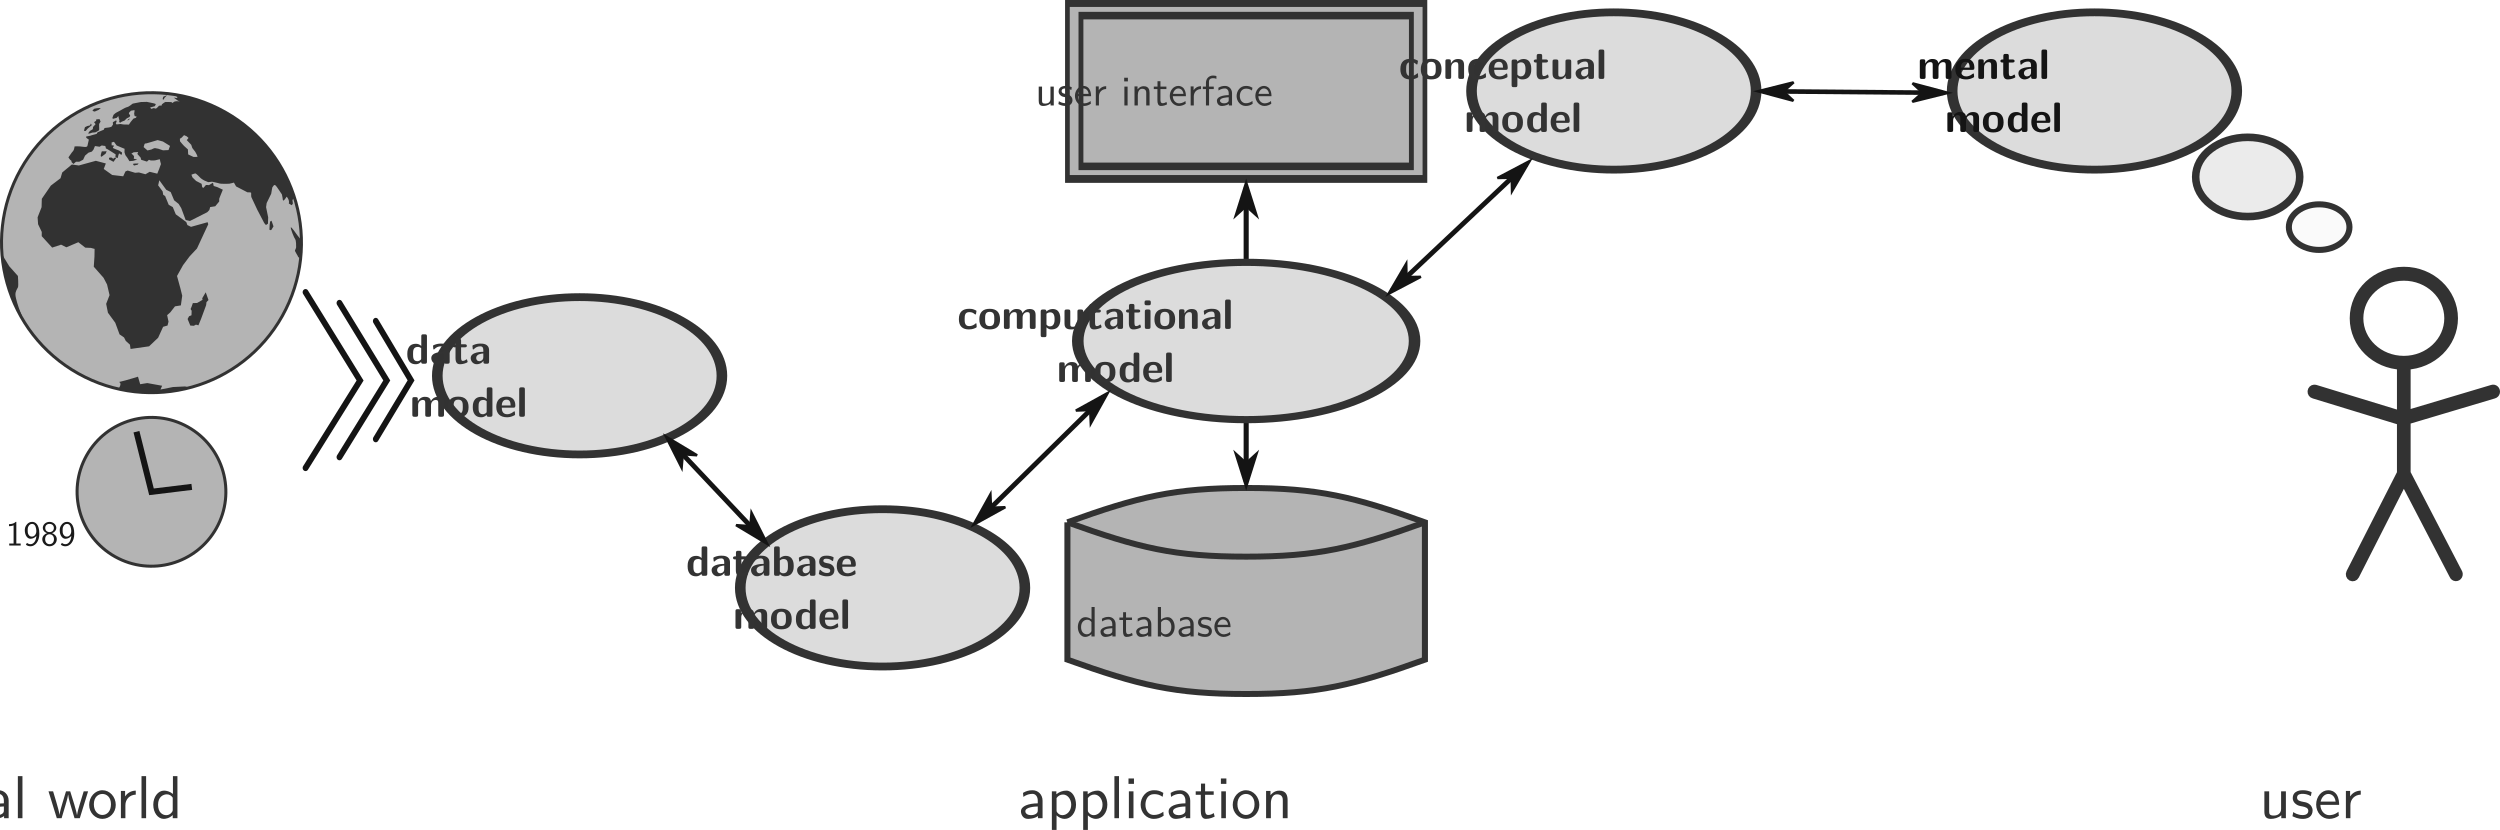
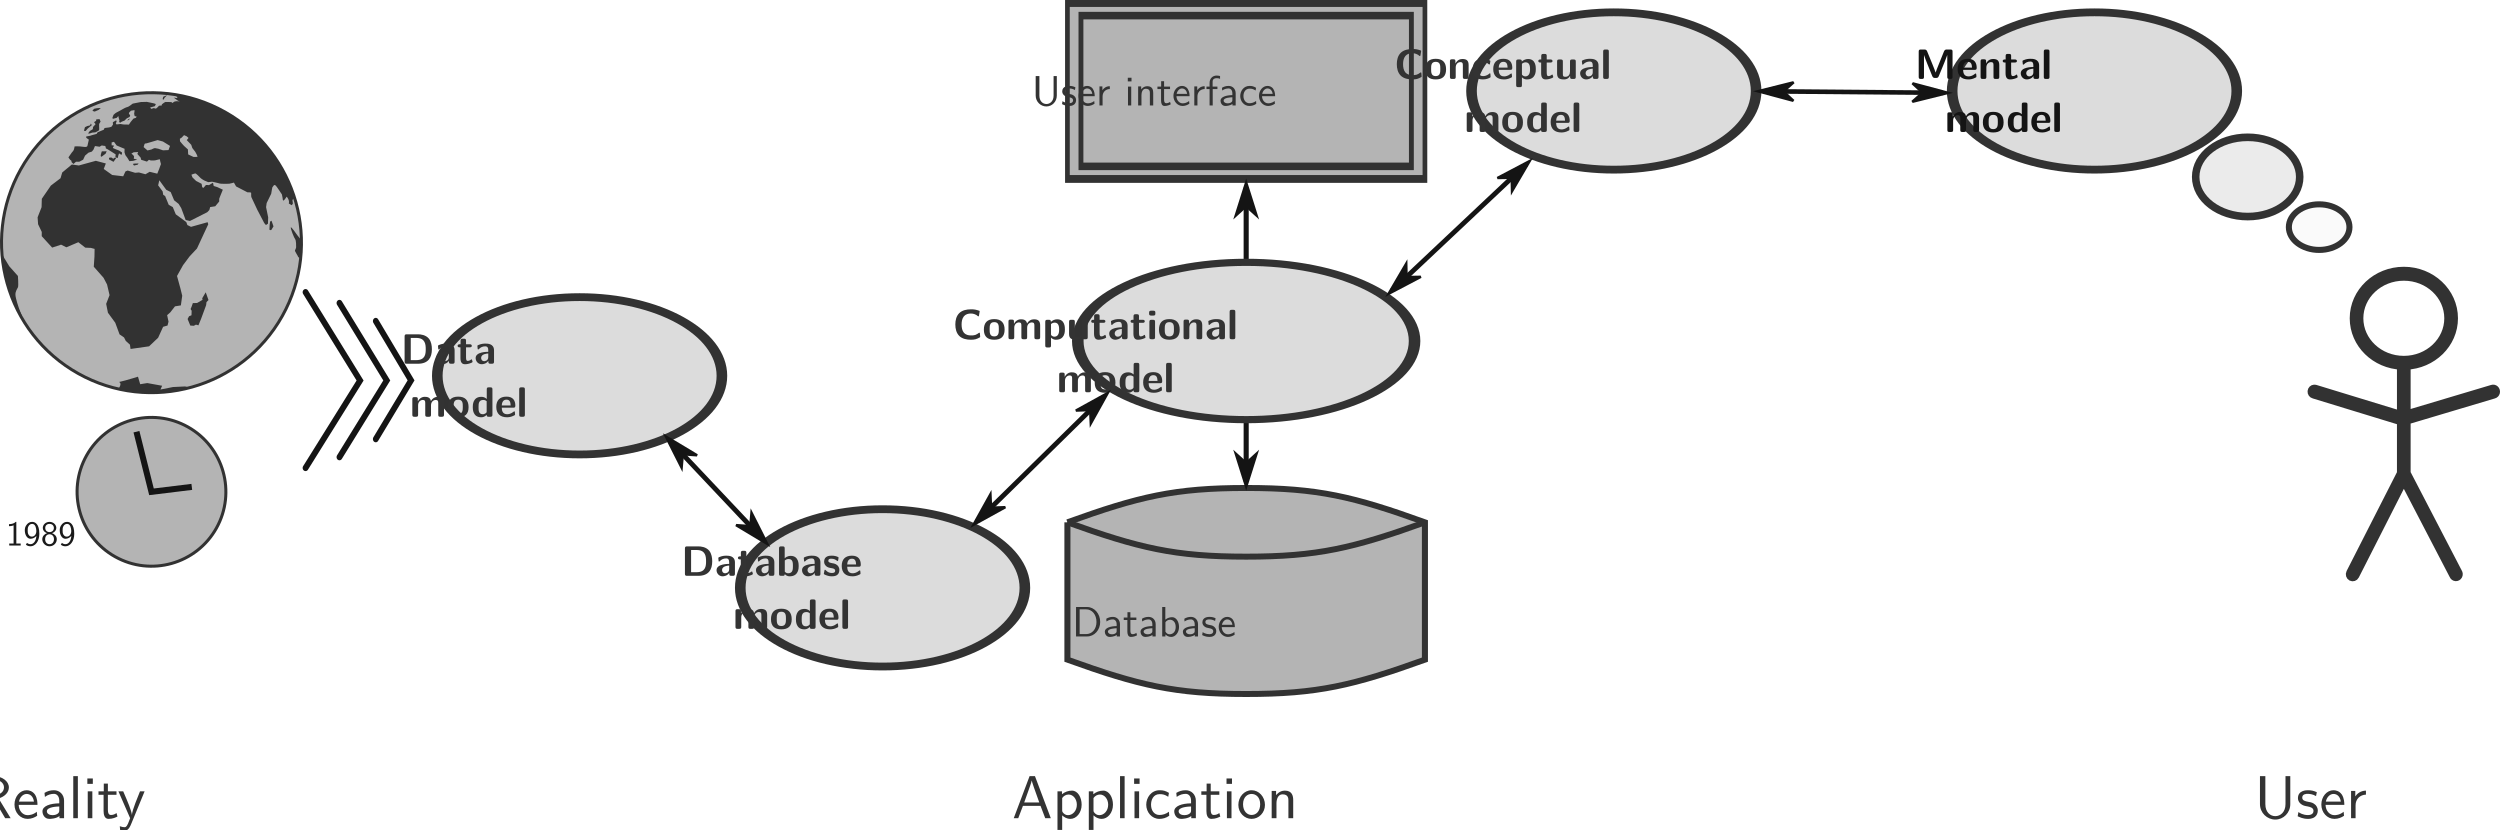
<svg xmlns="http://www.w3.org/2000/svg" width="412.579" height="136.972" id="svg4683" version="1.1">
  <defs id="defs4685">
    <marker style="overflow:visible" id="Arrow1Mend" refX="0" refY="0" orient="auto">
      <path transform="matrix(-0.4,0,0,-0.4,-4,0)" style="fill-rule:evenodd;stroke:#000000;stroke-width:1pt" d="M 0,0 L 5,-5 L -12.5,0 L 5,5 L 0,0 z" id="path5916" />
    </marker>
    <marker style="overflow:visible" id="Arrow1Sstart" refX="0" refY="0" orient="auto">
      <path transform="matrix(0.2,0,0,0.2,1.2,0)" style="fill-rule:evenodd;stroke:#000000;stroke-width:1pt" d="M 0,0 L 5,-5 L -12.5,0 L 5,5 L 0,0 z" id="path5919" />
    </marker>
    <marker style="overflow:visible" id="Arrow2Lstart" refX="0" refY="0" orient="auto">
      <path transform="matrix(1.1,0,0,1.1,1.1,0)" d="M 8.719,4.034 L -2.207,0 L 8.719,-4.002 C 6.973,-1.63 6.983,1.616 8.719,4.034 z" style="fill-rule:evenodd;stroke-width:0.625;stroke-linejoin:round" id="path5925" />
    </marker>
    <marker style="overflow:visible" id="Arrow1Mstart" refX="0" refY="0" orient="auto">
      <path transform="matrix(0.4,0,0,0.4,4,0)" style="fill-rule:evenodd;stroke:#000000;stroke-width:1pt" d="M 0,0 L 5,-5 L -12.5,0 L 5,5 L 0,0 z" id="path5913" />
    </marker>
    <marker style="overflow:visible" id="Arrow1Lstart" refX="0" refY="0" orient="auto">
      <path transform="matrix(0.8,0,0,0.8,10,0)" style="fill-rule:evenodd;stroke:#000000;stroke-width:1pt" d="M 0,0 L 5,-5 L -12.5,0 L 5,5 L 0,0 z" id="path5907" />
    </marker>
    <linearGradient id="id33" gradientUnits="userSpaceOnUse" x1="17.502" y1="19.342" x2="16.826" y2="19.021">
      <stop offset="0" style="stop-color:#666666" id="stop16343" />
      <stop offset="1" style="stop-color:#B3B3B3" id="stop16345" />
    </linearGradient>
    <linearGradient id="id29" gradientUnits="userSpaceOnUse" x1="26.224" y1="2.404" x2="24.276" y2="0.744">
      <stop offset="0" style="stop-color:gray" id="stop16323" />
      <stop offset="1" style="stop-color:#E6E6E6" id="stop16325" />
    </linearGradient>
    <linearGradient id="linearGradient4724" gradientUnits="userSpaceOnUse" x1="26.224" y1="2.404" x2="24.276" y2="0.744">
      <stop offset="0" style="stop-color:gray" id="stop4726" />
      <stop offset="1" style="stop-color:#E6E6E6" id="stop4728" />
    </linearGradient>
    <marker style="overflow:visible" id="Arrow1MstartK" refX="0" refY="0" orient="auto">
      <path transform="matrix(0.4,0,0,0.4,4,0)" style="fill:#141414;fill-rule:evenodd;stroke:#141414;stroke-width:1pt" d="M 0,0 L 5,-5 L -12.5,0 L 5,5 L 0,0 z" id="path13724" />
    </marker>
    <marker style="overflow:visible" id="Arrow1MendF" refX="0" refY="0" orient="auto">
      <path transform="matrix(-0.4,0,0,-0.4,-4,0)" style="fill:#141414;fill-rule:evenodd;stroke:#141414;stroke-width:1pt" d="M 0,0 L 5,-5 L -12.5,0 L 5,5 L 0,0 z" id="path13727" />
    </marker>
  </defs>
  <g transform="translate(-4.342614,-862.3299)" id="layer1">
    <g id="g4783">
      <g id="g4788">
        <g id="g13993" transform="translate(0,15.01975)">
          <circle d="M 9.077,0 C 9.077,5.013 5.013,9.077 0,9.077 C -5.013,9.077 -9.077,5.013 -9.077,0 C -9.077,-5.013 -5.013,-9.077 0,-9.077 C 5.013,-9.077 9.077,-5.013 9.077,0 z" style="fill:#b4b4b4;fill-opacity:1;fill-rule:evenodd;stroke:#323232;stroke-width:0.183;stroke-miterlimit:4;stroke-opacity:1;stroke-dasharray:none" cy="0" cx="0" class="fil3" transform="matrix(2.377904,1.333453,-1.333453,2.377904,29.34264,887.3622)" r="9.077" id="circle16392" />
          <path transform="matrix(2.371396,-1.198822,1.199108,2.371524,-33.54121,888.9495)" style="fill:#323232;fill-opacity:1;fill-rule:evenodd" class="fil68" d="M 26.895,2.647 C 29.709,4.73 31.113,8.241 30.528,11.678 L 30.399,11.722 L 30.321,11.937 L 30.215,11.997 L 30.097,11.819 C 30.097,11.819 30.174,11.746 30.19,11.61 C 30.205,11.475 30.168,11.378 30.168,11.378 C 30.168,11.378 29.969,11.504 29.896,11.507 C 29.823,11.51 29.91,11.335 29.91,11.335 L 29.97,11.12 C 29.97,11.12 29.903,10.527 29.878,10.463 C 29.853,10.398 29.797,10.382 29.797,10.382 L 29.637,10.463 L 29.554,10.569 L 29.396,10.784 L 28.883,11.173 L 28.736,11.384 L 28.567,12.006 L 28.378,12.351 L 28.226,12.372 L 28.189,12.213 L 28.176,11.278 C 28.176,11.278 28.2,10.459 28.202,10.415 C 28.204,10.371 28.288,10.221 28.308,10.176 C 28.328,10.131 28.119,10.039 28.119,10.039 L 27.655,9.395 L 27.642,9.121 C 27.642,9.121 27.388,9.071 27.343,9.051 C 27.298,9.031 26.865,8.821 26.83,8.778 C 26.795,8.736 26.644,8.615 26.644,8.615 L 26.461,8.463 L 26.231,8.378 C 26.231,8.378 26.1,8.231 26.061,8.178 C 26.022,8.125 25.932,7.986 25.905,7.885 C 25.878,7.784 25.815,7.604 25.784,7.554 C 25.752,7.505 25.507,7.494 25.507,7.494 L 25.49,7.674 L 25.591,7.969 L 25.817,8.284 L 25.757,8.48 L 25.793,8.559 C 25.793,8.559 25.959,8.507 25.998,8.48 C 26.037,8.453 26.184,8.563 26.184,8.563 L 26.479,8.542 L 26.426,8.742 L 26.595,8.906 L 26.828,9.206 L 26.494,9.495 L 26.371,9.61 L 26.297,9.756 L 25.943,9.911 L 25.638,9.812 L 25.513,9.953 L 25.334,10.016 L 24.128,10.016 L 23.919,9.843 L 24.007,9.061 L 23.982,8.755 L 23.832,8.429 L 23.873,7.875 L 23.69,7.624 L 23.639,7.316 L 23.573,6.902 L 23.365,7.15 L 23.444,7.614 L 23.381,7.817 L 23.452,7.938 L 23.406,8.525 L 23.566,8.766 L 23.53,9.25 L 23.896,9.976 L 23.872,10.17 L 24.023,10.372 L 25.074,10.58 L 25.051,10.712 L 23.746,11.74 L 23.117,11.97 L 22.509,12.272 L 21.871,12.703 L 21.704,13.521 L 21.606,13.943 L 21.26,14.441 L 20.908,14.329 L 20.478,14.531 L 20.226,14.597 L 20.12,14.997 L 19.956,15.183 L 19.676,15.13 L 19.095,15.596 L 18.352,15.819 L 17.25,15.446 L 17.337,15.19 L 17.212,14.867 L 17.212,14.625 L 17.049,14.33 L 17.138,13.565 L 17.012,12.804 L 17.163,12.263 L 17.595,11.875 L 17.755,11.213 L 17.748,10.746 L 17.517,9.857 L 17.836,9.32 L 18.062,8.893 L 17.883,8.733 L 17.582,8.564 L 17.348,8.067 L 16.541,8.013 L 16.323,7.719 L 15.746,7.632 L 15.488,6.705 L 15.609,6.473 L 15.621,5.942 L 15.789,5.544 L 16.291,5.097 L 16.541,4.636 L 17.414,4.158 L 18.154,4.022 L 18.408,3.751 L 19.164,3.577 L 19.526,3.828 L 20.599,4.045 L 21.079,4.473 L 20.809,4.719 L 21.109,5.29 L 21.682,5.67 L 21.943,5.464 L 22.09,5.476 L 22.441,5.81 L 22.661,5.899 L 22.973,6.181 L 23.276,6.163 L 23.645,6.479 L 23.871,6.28 L 24.117,6.05 L 24.156,5.871 L 24.191,5.752 C 24.191,5.752 23.976,5.693 23.932,5.691 C 23.888,5.69 23.656,5.569 23.656,5.569 L 23.571,5.477 L 23.409,5.521 L 23.141,5.259 L 23.172,5.13 L 23.136,4.989 L 23.092,4.827 L 23.191,4.746 L 22.937,4.633 L 22.773,4.64 C 22.773,4.64 22.859,4.83 22.839,4.875 C 22.819,4.92 22.76,4.992 22.76,4.992 L 22.927,5.138 L 22.662,5.091 L 22.45,5.006 L 22.432,4.766 L 22.397,4.563 L 22.425,4.379 L 22.529,4.184 L 22.387,4.022 L 22.182,3.779 L 22.137,3.5 L 21.989,3.47 L 21.909,3.631 C 21.909,3.631 22.058,3.697 22.016,3.732 C 21.973,3.767 21.882,3.771 21.918,3.832 C 21.953,3.892 22.172,4.123 22.172,4.123 L 22.283,4.316 C 22.283,4.316 22.217,4.465 22.175,4.419 C 22.132,4.374 22.117,4.268 22.078,4.296 C 22.039,4.323 21.939,4.448 21.939,4.448 L 21.886,4.506 L 21.783,4.397 L 21.878,4.243 L 21.735,4.001 L 21.581,3.745 L 21.503,3.639 C 21.503,3.639 21.559,3.494 21.522,3.477 C 21.484,3.461 21.359,3.36 21.359,3.36 L 21.202,3.371 L 20.965,3.203 L 20.778,3.361 L 20.635,3.423 L 20.418,3.389 L 20.147,3.456 L 19.928,3.627 L 19.665,3.635 L 19.474,3.541 L 19.272,3.594 L 19.217,3.436 C 19.217,3.436 19.265,3.35 19.231,3.326 C 19.197,3.302 19.176,3.087 19.176,3.087 L 19.504,2.911 C 19.504,2.911 19.598,2.882 19.662,2.838 C 19.725,2.795 19.825,2.652 19.825,2.652 C 19.825,2.652 20.064,2.758 20.117,2.799 C 20.17,2.841 20.38,2.97 20.38,2.97 C 20.38,2.97 20.497,3.049 20.556,2.977 C 20.615,2.905 20.805,2.677 20.805,2.677 L 20.713,2.502 L 20.746,2.427 L 20.991,2.5 C 20.991,2.5 21.178,2.521 21.223,2.541 C 21.268,2.56 21.414,2.572 21.414,2.572 C 21.414,2.572 21.47,2.507 21.529,2.516 C 21.588,2.524 21.918,2.545 21.918,2.545 C 21.918,2.545 21.957,2.456 22.05,2.488 C 22.143,2.521 22.266,2.566 22.266,2.566 L 22.413,2.596 L 22.563,2.52 L 22.623,2.385 L 22.863,2.367 L 22.849,2.459 L 22.757,2.525 L 22.765,2.609 L 22.995,2.694 C 22.995,2.694 23.101,2.776 23.15,2.807 C 23.199,2.838 23.446,2.965 23.446,2.965 L 23.624,2.866 L 23.868,2.76 L 24.026,2.785 L 24.101,2.738 L 24.005,2.651 L 24.043,2.507 L 24.135,2.378 L 24.162,2.319 L 23.95,2.252 L 23.803,2.302 L 23.751,2.359 L 23.775,2.486 C 23.775,2.486 23.734,2.558 23.68,2.56 C 23.625,2.563 23.501,2.561 23.501,2.561 L 23.313,2.621 L 23.133,2.603 L 23.002,2.617 L 22.987,2.53 L 23.043,2.465 L 23.063,2.34 L 23.1,2.195 L 22.96,2.249 L 22.724,2.198 C 22.724,2.198 22.703,2.144 22.735,2.114 C 22.766,2.083 22.868,1.994 22.868,1.994 C 22.868,1.994 23.045,1.939 23.103,1.947 C 23.162,1.955 23.519,1.935 23.519,1.935 C 23.519,1.935 23.785,1.919 23.853,1.949 C 23.92,1.979 24.245,1.909 24.245,1.909 L 24.738,2.048 L 25.078,2.208 L 25.328,2.408 C 25.328,2.408 25.536,2.563 25.505,2.594 C 25.473,2.624 25.398,2.672 25.398,2.672 L 25.103,2.612 L 25.127,2.721 L 25.285,2.746 L 25.395,2.84 L 25.525,2.808 L 25.644,2.763 L 25.804,2.825 L 25.838,2.769 C 25.838,2.769 26.069,2.71 26.125,2.744 C 26.182,2.778 26.444,2.913 26.444,2.913 C 26.444,2.913 26.408,3.013 26.541,2.974 C 26.675,2.935 26.849,3.066 26.849,3.066 L 26.918,3.132 C 26.918,3.132 26.844,3.037 26.816,2.98 C 26.788,2.923 26.687,2.726 26.687,2.726 L 26.872,2.853 L 26.908,2.753 C 26.908,2.753 26.803,2.706 26.864,2.671 C 26.873,2.665 26.884,2.657 26.895,2.647 z M 19.438,19.23 C 18.809,19.098 18.185,18.898 17.574,18.627 C 16.795,18.281 16.087,17.841 15.458,17.326 C 16.201,16.892 14.973,16.857 16.554,17.133 L 16.885,17.191 L 16.797,17.67 L 17.22,17.804 L 17.969,18.369 L 17.772,18.532 L 18.535,18.745 L 19.221,19.05 L 19.438,19.23 z M 12.059,10.639 C 11.982,9.287 12.201,7.899 12.751,6.57 C 12.764,6.597 12.773,6.613 12.778,6.613 L 12.846,7.465 L 13.053,8.244 C 13.053,8.244 12.823,8.803 12.739,8.872 C 12.654,8.942 12.478,9.017 12.385,9.225 C 12.292,9.434 12.21,10.023 12.21,10.023 L 12.147,10.566 C 12.147,10.566 12.111,10.596 12.059,10.639 z M 29.75,14.129 C 29.71,13.965 29.679,13.804 29.679,13.804 C 29.679,13.804 29.59,13.121 29.535,13.204 C 29.48,13.287 29.428,13.889 29.45,13.979 C 29.472,14.07 29.315,14.384 29.278,14.448 C 29.24,14.511 29.162,14.548 29.124,14.593 C 29.085,14.639 29.137,14.966 29.121,15.021 C 29.114,15.048 29.145,15.105 29.179,15.156 M 28.657,12.287 L 28.608,12.658 C 28.608,12.658 28.448,12.757 28.398,12.788 C 28.348,12.82 28.289,12.731 28.289,12.731 L 28.428,12.48 L 28.555,12.295 L 28.657,12.287 z M 23.005,14.412 L 22.941,14.919 L 22.772,14.978 L 22.666,15.137 L 22.01,15.747 L 21.676,16.037 L 21.554,15.929 L 21.409,15.936 L 21.217,15.824 L 21.252,15.384 L 21.408,15.274 L 21.573,15.285 L 21.711,15.034 C 21.711,15.034 21.673,14.919 21.719,14.895 C 21.766,14.871 21.989,14.649 21.989,14.649 L 22.225,14.762 L 22.618,14.74 L 22.643,14.644 L 23.005,14.412 z M 22.356,1.257 L 22.193,1.301 L 21.915,1.285 L 21.808,1.184 C 21.808,1.184 21.929,1.112 21.98,1.117 C 22.032,1.122 22.199,1.188 22.199,1.188 L 22.356,1.257 z M 21.973,1.838 L 21.962,2.003 L 21.813,2.097 L 21.729,2.265 C 21.729,2.265 21.674,2.41 21.635,2.438 C 21.596,2.465 21.369,2.454 21.369,2.454 L 21.187,2.381 C 21.187,2.381 20.93,2.357 20.946,2.319 C 20.963,2.282 21.114,2.224 21.114,2.224 L 21.317,2.207 L 21.396,2.091 L 21.612,2.008 L 21.583,1.852 L 21.732,1.838 L 21.783,1.762 L 21.973,1.838 z M 21.37,1.847 L 21.375,1.956 L 21.046,2.033 L 20.871,2.107 L 20.78,2.049 L 20.937,1.878 L 21.098,1.878 L 21.275,1.921 C 21.275,1.921 21.384,1.817 21.37,1.847 z M 21.754,4.402 C 21.71,4.4 21.612,4.419 21.612,4.419 C 21.612,4.419 21.589,4.311 21.529,4.284 C 21.469,4.258 21.411,4.25 21.411,4.25 L 21.371,4.339 L 21.551,4.598 L 21.797,4.466 L 21.754,4.402 z M 21.195,3.689 L 21.467,3.821 L 21.341,3.924 L 21.04,3.978 C 21.04,3.978 20.981,3.969 21.011,3.902 C 21.041,3.835 21.195,3.689 21.195,3.689 z M 22.895,5.391 L 22.806,5.432 L 22.58,5.376 L 22.564,5.253 L 22.682,5.288 L 22.895,5.391 z M 26.377,5.375 L 26.219,5.448 L 26.336,5.83 L 26.305,6.04 C 26.305,6.04 26.356,6.286 26.362,6.333 C 26.368,6.38 26.378,6.679 26.337,6.67 C 26.297,6.661 26.117,6.563 26.117,6.563 L 25.896,6.278 L 26.021,5.994 L 25.905,5.692 L 25.857,5.519 L 25.812,5.32 L 25.875,5.179 L 26.006,5.165 L 26.207,5.094 L 26.323,5.235 L 26.377,5.375 z M 23.661,2.641 L 23.584,2.714 L 23.466,2.679 L 23.661,2.641 z M 26.391,2.407 L 26.172,2.479 L 26.066,2.557 L 26.03,2.497 L 26.134,2.382 L 26.391,2.407 z M 25.129,5.299 L 24.86,4.858 L 24.605,4.628 L 24.233,4.561 L 23.887,4.496 C 23.887,4.496 23.8,4.449 23.769,4.48 C 23.737,4.511 23.633,4.625 23.633,4.625 L 23.752,4.919 L 24.004,4.977 C 24.004,4.977 24.186,4.969 24.235,4.999 C 24.284,5.03 24.401,5.127 24.401,5.127 L 24.616,5.347 L 24.929,5.487 C 24.929,5.487 25.132,5.291 25.129,5.299 z" id="path16464" />
        </g>
        <g style="stroke:#323232;stroke-width:3.927;stroke-miterlimit:4;stroke-opacity:1;stroke-dasharray:none" id="g6721" transform="matrix(0.3776792,0,0,0.3862729,372.0727,705.6019)">
          <g style="stroke:#323232;stroke-width:5.489;stroke-miterlimit:4;stroke-opacity:1;stroke-dasharray:none" transform="matrix(0.7154837,0,0,0.7154837,92.04103,132.2358)" id="g7251">
            <path id="path3796" transform="matrix(1.147884,0,0,1.147882,1485.527,-230.2536)" d="M -1312.781,674.781 C -1327.3,674.781 -1339.188,685.66 -1339.188,699.188 C -1339.188,712.369 -1327.917,723.025 -1313.906,723.562 A 1.25,1.25 0 0 0 -1314.062,724.125 L -1314.062,749.875 L -1359.938,736.156 A 1.25,1.25 0 0 0 -1360.438,736.094 A 1.25,1.25 0 0 0 -1360.656,738.562 L -1314.062,752.5 L -1314.062,779.844 L -1341.125,831.781 A 1.265,1.265 0 0 0 -1338.875,832.938 L -1312.812,782.781 L -1286.25,832.719 A 1.25,1.25 0 1 0 -1284.062,831.562 L -1311.562,779.812 L -1311.562,752.156 L -1264.938,738.562 A 1.256,1.256 0 1 0 -1265.656,736.156 L -1311.562,749.562 L -1311.562,724.125 A 1.25,1.25 0 0 0 -1311.688,723.562 C -1297.674,723.028 -1286.375,712.371 -1286.375,699.188 C -1286.375,685.66 -1298.262,674.781 -1312.781,674.781 z M -1312.781,677.25 C -1299.507,677.25 -1288.875,687.126 -1288.875,699.188 C -1288.875,711.249 -1299.507,721.125 -1312.781,721.125 C -1326.056,721.125 -1336.719,711.249 -1336.719,699.188 C -1336.719,687.126 -1326.056,677.25 -1312.781,677.25 z" style="font-size:medium;font-style:normal;font-variant:normal;font-weight:normal;font-stretch:normal;text-indent:0;text-align:start;text-decoration:none;line-height:normal;letter-spacing:normal;word-spacing:normal;text-transform:none;direction:ltr;block-progression:tb;writing-mode:lr-tb;text-anchor:start;baseline-shift:baseline;color:#000000;fill:#2f3b46;fill-opacity:1;stroke:#323232;stroke-width:4.782;stroke-miterlimit:4;stroke-opacity:1;stroke-dasharray:none;marker:none;visibility:visible;display:inline;overflow:visible;enable-background:accumulate;font-family:Sans;-inkscape-font-specification:Sans" />
          </g>
        </g>
        <g transform="matrix(0.8194444,0,0,0.8095238,158.7847,867.9812)" id="g5174" style="fill:#b4b4b4;fill-opacity:1;stroke:#323232;stroke-width:1.228;stroke-miterlimit:4;stroke-opacity:1;stroke-dasharray:none">
          <path id="path4992" transform="matrix(20,0,0,20,-391.5,-83.5)" d="M 20.9,9.15 C 21.62,8.887 21.98,8.8 22.7,8.8 C 23.42,8.8 23.78,8.887 24.5,9.15 L 24.5,10.55 C 23.78,10.812 23.42,10.9 22.7,10.9 C 21.98,10.9 21.62,10.812 20.9,10.55 L 20.9,9.15" style="fill:#b4b4b4;fill-opacity:1;fill-rule:evenodd;stroke:#323232;stroke-width:0.061;stroke-linecap:butt;stroke-linejoin:miter;stroke-miterlimit:4;stroke-opacity:1;stroke-dasharray:none" />
          <path id="path4994" transform="matrix(20,0,0,20,-391.5,-83.5)" d="M 20.9,9.15 C 21.62,9.412 21.98,9.5 22.7,9.5 C 23.42,9.5 23.78,9.412 24.5,9.15" style="fill:#b4b4b4;fill-opacity:1;stroke:#323232;stroke-width:0.061;stroke-linecap:butt;stroke-linejoin:miter;stroke-miterlimit:4;stroke-opacity:1;stroke-dasharray:none" />
        </g>
        <g transform="matrix(0.9833376,0,0,0.967742,-30.91756,28.28586)" id="g5878" style="fill:#b4b4b4;fill-opacity:1">
          <rect transform="matrix(0.1133786,0,0,0.1920584,-279.3848,214.5801)" y="3372.84" x="4360.476" height="156.203" width="529.2" id="rect5871" style="fill:#b4b4b4;fill-opacity:1;fill-rule:nonzero;stroke:#323232;stroke-width:6.947;stroke-miterlimit:4;stroke-opacity:1;stroke-dasharray:none" />
          <rect style="fill:#b4b4b4;fill-opacity:1;fill-rule:nonzero;stroke:#323232;stroke-width:7.806;stroke-miterlimit:4;stroke-opacity:1;stroke-dasharray:none" id="rect5876" width="529.2" height="156.203" x="4360.476" y="3372.84" transform="matrix(0.1047889,0,0,0.1645739,-239.6567,309.4275)" />
        </g>
        <path transform="matrix(1,0,0,0.9056604,5.000137,585.3631)" id="path5901" d="M 205,340 L 205,393.58" style="fill:none;stroke:#141414;stroke-width:0.841;stroke-linecap:butt;stroke-linejoin:miter;stroke-miterlimit:4;stroke-opacity:1;stroke-dasharray:none;marker-start:url(#Arrow1MstartK);marker-end:url(#Arrow1MendF)" />
        <text transform="matrix(1.033042,0,0,1.033042,1582.174,287.3322)" id="text13698" y="573.456" x="-1328.503" style="font-size:9.68px;font-style:normal;font-variant:normal;font-weight:normal;font-stretch:normal;text-indent:0;text-align:center;text-decoration:none;line-height:125%;letter-spacing:0px;word-spacing:0px;text-transform:none;direction:ltr;block-progression:tb;writing-mode:lr-tb;text-anchor:middle;baseline-shift:baseline;color:#000000;fill:#333333;fill-opacity:1;fill-rule:nonzero;stroke:none;stroke-width:1px;marker:none;visibility:visible;display:inline;overflow:visible;enable-background:accumulate;font-family:Latin Modern Sans;-inkscape-font-specification:Latin Modern Sans" xml:space="preserve">
-           <tspan style="font-size:6.776px;font-style:normal;font-variant:normal;font-weight:normal;font-stretch:normal;text-align:center;text-anchor:middle;fill:#333333;fill-opacity:1;font-family:Latin Modern Sans;-inkscape-font-specification:Latin Modern Sans" y="573.456" x="-1328.503" id="tspan13700">user interface</tspan>
+           <tspan style="font-size:6.776px;font-style:normal;font-variant:normal;font-weight:normal;font-stretch:normal;text-align:center;text-anchor:middle;fill:#333333;fill-opacity:1;font-family:Latin Modern Sans;-inkscape-font-specification:Latin Modern Sans" y="573.456" x="-1328.503" id="tspan13700">User interface</tspan>
        </text>
        <text transform="matrix(1.033042,0,0,1.033042,1582.174,374.9579)" id="text13832" y="573.456" x="-1328.503" style="font-size:9.68px;font-style:normal;font-variant:normal;font-weight:normal;font-stretch:normal;text-indent:0;text-align:center;text-decoration:none;line-height:125%;letter-spacing:0px;word-spacing:0px;text-transform:none;direction:ltr;block-progression:tb;writing-mode:lr-tb;text-anchor:middle;baseline-shift:baseline;color:#000000;fill:#333333;fill-opacity:1;fill-rule:nonzero;stroke:none;stroke-width:1px;marker:none;visibility:visible;display:inline;overflow:visible;enable-background:accumulate;font-family:Latin Modern Sans;-inkscape-font-specification:Latin Modern Sans" xml:space="preserve">
-           <tspan style="font-size:6.776px;font-style:normal;font-variant:normal;font-weight:normal;font-stretch:normal;text-align:center;text-anchor:middle;fill:#333333;fill-opacity:1;font-family:Latin Modern Sans;-inkscape-font-specification:Latin Modern Sans" y="573.456" x="-1328.503" id="tspan13834">database</tspan>
+           <tspan style="font-size:6.776px;font-style:normal;font-variant:normal;font-weight:normal;font-stretch:normal;text-align:center;text-anchor:middle;fill:#333333;fill-opacity:1;font-family:Latin Modern Sans;-inkscape-font-specification:Latin Modern Sans" y="573.456" x="-1328.503" id="tspan13834">Database</tspan>
        </text>
        <path style="fill:#fafafa;fill-opacity:1;fill-rule:nonzero;stroke:#323232;stroke-width:1;stroke-linecap:round;stroke-linejoin:round;stroke-miterlimit:4;stroke-opacity:1;stroke-dasharray:none;stroke-dashoffset:0" id="path13838" d="M 375,342.5 C 375,344.578 372.761,346.263 370,346.263 C 367.239,346.263 365,344.578 365,342.5 C 365,340.422 367.239,338.737 370,338.737 C 372.761,338.737 375,340.422 375,342.5 z" transform="translate(17.07698,557.3133)" />
        <path transform="matrix(1.71685,0,0,1.73828,-259.9489,296.1696)" d="M 375,342.5 C 375,344.578 372.761,346.263 370,346.263 C 367.239,346.263 365,344.578 365,342.5 C 365,340.422 367.239,338.737 370,338.737 C 372.761,338.737 375,340.422 375,342.5 z" id="path13840" style="fill:#ebebeb;fill-opacity:1;fill-rule:nonzero;stroke:#323232;stroke-width:0.724;stroke-linecap:round;stroke-linejoin:round;stroke-miterlimit:4;stroke-opacity:1;stroke-dasharray:none;stroke-dashoffset:0" />
        <path style="fill:#dcdcdc;fill-opacity:1;fill-rule:nonzero;stroke:#323232;stroke-width:0.373;stroke-linecap:round;stroke-linejoin:round;stroke-miterlimit:4;stroke-opacity:1;stroke-dasharray:none;stroke-dashoffset:0" id="path13842" d="M 375,342.5 C 375,344.578 372.761,346.263 370,346.263 C 367.239,346.263 365,344.578 365,342.5 C 365,340.422 367.239,338.737 370,338.737 C 372.761,338.737 375,340.422 375,342.5 z" transform="matrix(4.6968,0,0,3.449747,-1387.821,-304.1924)" />
        <text xml:space="preserve" style="font-size:9.68px;font-style:normal;font-variant:normal;font-weight:normal;font-stretch:normal;text-indent:0;text-align:center;text-decoration:none;line-height:125%;letter-spacing:0px;word-spacing:0px;text-transform:none;direction:ltr;block-progression:tb;writing-mode:lr-tb;text-anchor:middle;baseline-shift:baseline;color:#000000;fill:#141414;fill-opacity:1;fill-rule:nonzero;stroke:none;stroke-width:1px;marker:none;visibility:visible;display:inline;overflow:visible;enable-background:accumulate;font-family:Latin Modern Sans;-inkscape-font-specification:Latin Modern Sans" x="-1328.503" y="573.456" id="text13844" transform="matrix(1.033042,0,0,1.033042,1722.4,282.9572)">
-           <tspan id="tspan13846" x="-1328.503" y="573.456" style="font-size:6.776px;font-style:normal;font-variant:normal;font-weight:bold;font-stretch:normal;text-align:center;text-anchor:middle;fill:#141414;fill-opacity:1;font-family:Latin Modern Sans;-inkscape-font-specification:Latin Modern Sans Bold">mental</tspan>
+           <tspan id="tspan13846" x="-1328.503" y="573.456" style="font-size:6.776px;font-style:normal;font-variant:normal;font-weight:bold;font-stretch:normal;text-align:center;text-anchor:middle;fill:#141414;fill-opacity:1;font-family:Latin Modern Sans;-inkscape-font-specification:Latin Modern Sans Bold">Mental</tspan>
          <tspan x="-1328.503" y="581.926" style="font-size:6.776px;font-style:normal;font-variant:normal;font-weight:bold;font-stretch:normal;text-align:center;text-anchor:middle;fill:#141414;fill-opacity:1;font-family:Latin Modern Sans;-inkscape-font-specification:Latin Modern Sans Bold" id="tspan13848">model</tspan>
        </text>
        <path transform="matrix(4.6968,0,0,3.449747,-1467.143,-304.1924)" d="M 375,342.5 C 375,344.578 372.761,346.263 370,346.263 C 367.239,346.263 365,344.578 365,342.5 C 365,340.422 367.239,338.737 370,338.737 C 372.761,338.737 375,340.422 375,342.5 z" id="path13858" style="fill:#dcdcdc;fill-opacity:1;fill-rule:nonzero;stroke:#323232;stroke-width:0.373;stroke-linecap:round;stroke-linejoin:round;stroke-miterlimit:4;stroke-opacity:1;stroke-dasharray:none;stroke-dashoffset:0" />
        <text transform="matrix(1.033042,0,0,1.033042,1643.078,282.9572)" id="text13860" y="573.456" x="-1328.503" style="font-size:9.68px;font-style:normal;font-variant:normal;font-weight:normal;font-stretch:normal;text-indent:0;text-align:center;text-decoration:none;line-height:125%;letter-spacing:0px;word-spacing:0px;text-transform:none;direction:ltr;block-progression:tb;writing-mode:lr-tb;text-anchor:middle;baseline-shift:baseline;color:#000000;fill:#333333;fill-opacity:1;fill-rule:nonzero;stroke:none;stroke-width:1px;marker:none;visibility:visible;display:inline;overflow:visible;enable-background:accumulate;font-family:Latin Modern Sans;-inkscape-font-specification:Latin Modern Sans" xml:space="preserve">
-           <tspan style="font-size:6.776px;font-style:normal;font-variant:normal;font-weight:bold;font-stretch:normal;text-align:center;text-anchor:middle;fill:#333333;fill-opacity:1;font-family:Latin Modern Sans;-inkscape-font-specification:Latin Modern Sans Bold" y="573.456" x="-1328.503" id="tspan13862">conceptual</tspan>
+           <tspan style="font-size:6.776px;font-style:normal;font-variant:normal;font-weight:bold;font-stretch:normal;text-align:center;text-anchor:middle;fill:#333333;fill-opacity:1;font-family:Latin Modern Sans;-inkscape-font-specification:Latin Modern Sans Bold" y="573.456" x="-1328.503" id="tspan13862">Conceptual</tspan>
          <tspan id="tspan13864" style="font-size:6.776px;font-style:normal;font-variant:normal;font-weight:bold;font-stretch:normal;text-align:center;text-anchor:middle;fill:#333333;fill-opacity:1;font-family:Latin Modern Sans;-inkscape-font-specification:Latin Modern Sans Bold" y="581.926" x="-1328.503">model</tspan>
        </text>
        <g id="g3166" transform="translate(0,-10)">
          <path transform="matrix(4.6968,0,0,3.449747,-1637.821,-247.1918)" d="M 375,342.5 C 375,344.578 372.761,346.263 370,346.263 C 367.239,346.263 365,344.578 365,342.5 C 365,340.422 367.239,338.737 370,338.737 C 372.761,338.737 375,340.422 375,342.5 z" id="path13877" style="fill:#dcdcdc;fill-opacity:1;fill-rule:nonzero;stroke:#323232;stroke-width:0.373;stroke-linecap:round;stroke-linejoin:round;stroke-miterlimit:4;stroke-opacity:1;stroke-dasharray:none;stroke-dashoffset:0" />
          <text transform="matrix(1.033042,0,0,1.033042,1472.4,339.9578)" id="text13879" y="573.456" x="-1328.503" style="font-size:9.68px;font-style:normal;font-variant:normal;font-weight:normal;font-stretch:normal;text-indent:0;text-align:center;text-decoration:none;line-height:125%;letter-spacing:0px;word-spacing:0px;text-transform:none;direction:ltr;block-progression:tb;writing-mode:lr-tb;text-anchor:middle;baseline-shift:baseline;color:#000000;fill:#333333;fill-opacity:1;fill-rule:nonzero;stroke:none;stroke-width:1px;marker:none;visibility:visible;display:inline;overflow:visible;enable-background:accumulate;font-family:Latin Modern Sans;-inkscape-font-specification:Latin Modern Sans" xml:space="preserve">
-             <tspan style="font-size:6.776px;font-style:normal;font-variant:normal;font-weight:bold;font-stretch:normal;text-align:center;text-anchor:middle;fill:#333333;fill-opacity:1;font-family:Latin Modern Sans;-inkscape-font-specification:Latin Modern Sans Bold" y="573.456" x="-1328.503" id="tspan13881">data</tspan>
+             <tspan style="font-size:6.776px;font-style:normal;font-variant:normal;font-weight:bold;font-stretch:normal;text-align:center;text-anchor:middle;fill:#333333;fill-opacity:1;font-family:Latin Modern Sans;-inkscape-font-specification:Latin Modern Sans Bold" y="573.456" x="-1328.503" id="tspan13881">Data</tspan>
            <tspan id="tspan13883" style="font-size:6.776px;font-style:normal;font-variant:normal;font-weight:bold;font-stretch:normal;text-align:center;text-anchor:middle;fill:#333333;fill-opacity:1;font-family:Latin Modern Sans;-inkscape-font-specification:Latin Modern Sans Bold" y="581.926" x="-1328.503">model</tspan>
          </text>
        </g>
        <g id="g13987" transform="translate(0,3.660967)">
          <circle id="circle13889" r="9.077" transform="matrix(1.179679,0.6615169,-0.6615265,1.179662,29.34264,939.8339)" class="fil3" cx="0" cy="0" style="fill:#b4b4b4;fill-opacity:1;fill-rule:evenodd;stroke:#323232;stroke-width:0.37;stroke-miterlimit:4;stroke-opacity:1;stroke-dasharray:none" d="M 9.077,0 C 9.077,5.013 5.013,9.077 0,9.077 C -5.013,9.077 -9.077,5.013 -9.077,0 C -9.077,-5.013 -5.013,-9.077 0,-9.077 C 5.013,-9.077 9.077,-5.013 9.077,0 z" />
          <path transform="matrix(0.4961009,0,0,0.4960936,7.018097,743.8769)" id="path13893" d="M 40,375 L 45,395 L 58.409,393.359" style="fill:none;stroke:#141414;stroke-width:2.016px;stroke-linecap:butt;stroke-linejoin:miter;stroke-opacity:1" />
          <text transform="matrix(0.4961009,0,0,0.4960936,8.255242,748.3871)" id="text13895" y="403.783" x="42.322" style="font-size:20px;font-style:normal;font-variant:normal;font-weight:normal;font-stretch:normal;text-indent:0;text-align:center;text-decoration:none;line-height:125%;letter-spacing:0px;word-spacing:0px;text-transform:none;direction:ltr;block-progression:tb;writing-mode:lr-tb;text-anchor:middle;baseline-shift:baseline;color:#000000;fill:#1a1a1a;fill-opacity:1;fill-rule:nonzero;stroke:none;stroke-width:1px;marker:none;visibility:visible;display:inline;overflow:visible;enable-background:accumulate;font-family:Latin Modern Sans;-inkscape-font-specification:Latin Modern Sans" xml:space="preserve">
            <tspan style="font-size:11.618px;text-align:center;text-anchor:middle;fill:#1a1a1a" y="403.783" x="42.322" id="tspan13897">1989</tspan>
          </text>
        </g>
        <path style="fill:#dcdcdc;fill-opacity:1;fill-rule:nonzero;stroke:#323232;stroke-width:0.373;stroke-linecap:round;stroke-linejoin:round;stroke-miterlimit:4;stroke-opacity:1;stroke-dasharray:none;stroke-dashoffset:0" id="path13909" d="M 375,342.5 C 375,344.578 372.761,346.263 370,346.263 C 367.239,346.263 365,344.578 365,342.5 C 365,340.422 367.239,338.737 370,338.737 C 372.761,338.737 375,340.422 375,342.5 z" transform="matrix(4.6968,0,0,3.449747,-1587.821,-222.1918)" />
        <text xml:space="preserve" style="font-size:9.68px;font-style:normal;font-variant:normal;font-weight:normal;font-stretch:normal;text-indent:0;text-align:center;text-decoration:none;line-height:125%;letter-spacing:0px;word-spacing:0px;text-transform:none;direction:ltr;block-progression:tb;writing-mode:lr-tb;text-anchor:middle;baseline-shift:baseline;color:#000000;fill:#333333;fill-opacity:1;fill-rule:nonzero;stroke:none;stroke-width:1px;marker:none;visibility:visible;display:inline;overflow:visible;enable-background:accumulate;font-family:Latin Modern Sans;-inkscape-font-specification:Latin Modern Sans" x="-1328.503" y="573.456" id="text13911" transform="matrix(1.033042,0,0,1.033042,1522.4,364.9579)">
-           <tspan id="tspan13913" x="-1328.503" y="573.456" style="font-size:6.776px;font-style:normal;font-variant:normal;font-weight:bold;font-stretch:normal;text-align:center;text-anchor:middle;fill:#333333;fill-opacity:1;font-family:Latin Modern Sans;-inkscape-font-specification:Latin Modern Sans Bold">database</tspan>
+           <tspan id="tspan13913" x="-1328.503" y="573.456" style="font-size:6.776px;font-style:normal;font-variant:normal;font-weight:bold;font-stretch:normal;text-align:center;text-anchor:middle;fill:#333333;fill-opacity:1;font-family:Latin Modern Sans;-inkscape-font-specification:Latin Modern Sans Bold">Database</tspan>
          <tspan x="-1328.503" y="581.926" style="font-size:6.776px;font-style:normal;font-variant:normal;font-weight:bold;font-stretch:normal;text-align:center;text-anchor:middle;fill:#333333;fill-opacity:1;font-family:Latin Modern Sans;-inkscape-font-specification:Latin Modern Sans Bold" id="tspan13915">model</tspan>
        </text>
        <path transform="matrix(1,0,0,0.9056604,5.000137,620.399)" id="path13905" d="M 109.817,347.35 L 125.379,365.567" style="fill:none;stroke:#141414;stroke-width:0.841;stroke-linecap:butt;stroke-linejoin:miter;stroke-miterlimit:4;stroke-opacity:1;stroke-dasharray:none;marker-start:url(#Arrow1MstartK);marker-end:url(#Arrow1MendF)" />
        <g id="g13982" style="stroke:#141414;stroke-opacity:1" transform="translate(-0.7328244,7.691502)">
          <path transform="matrix(0.8426172,0,0,0.9186731,9.11113,583.1896)" id="path13972" d="M 55.053,347.972 L 65.734,363.836 L 55.053,379.539" style="fill:none;stroke:#141414;stroke-width:1.137px;stroke-linecap:round;stroke-linejoin:miter;stroke-opacity:1" />
          <path style="fill:none;stroke:#141414;stroke-width:1.303px;stroke-linecap:round;stroke-linejoin:miter;stroke-opacity:1" d="M 55.053,347.972 L 65.734,363.836 L 55.053,379.539" id="path13978" transform="matrix(0.7311259,0,0,0.8055015,20.84452,624.3564)" />
          <path transform="matrix(0.545307,0,0,0.6168821,37.06683,692.9678)" id="path13980" d="M 55.053,347.972 L 65.734,363.836 L 55.053,379.539" style="fill:none;stroke:#141414;stroke-width:1.724px;stroke-linecap:round;stroke-linejoin:miter;stroke-opacity:1" />
        </g>
        <path style="fill:none;stroke:#141414;stroke-width:0.841;stroke-linecap:butt;stroke-linejoin:miter;stroke-miterlimit:4;stroke-opacity:1;stroke-dasharray:none;marker-start:url(#Arrow1MstartK);marker-end:url(#Arrow1MendF)" d="M 109.637,326.654 L 139.359,326.929" id="path13997" transform="matrix(1,0,0,0.9056604,185.6414,581.5593)" />
        <g id="g14007" transform="translate(3.664122,-1.258056)">
          <g id="g14015" transform="translate(-64.33711,0)">
            <path style="fill:#dcdcdc;fill-opacity:1;fill-rule:nonzero;stroke:#323232;stroke-width:0.343;stroke-linecap:round;stroke-linejoin:round;stroke-miterlimit:4;stroke-opacity:1;stroke-dasharray:none;stroke-dashoffset:0" id="path13999" d="M 375,342.5 C 375,344.578 372.761,346.263 370,346.263 C 367.239,346.263 365,344.578 365,342.5 C 365,340.422 367.239,338.737 370,338.737 C 372.761,338.737 375,340.422 375,342.5 z" transform="matrix(5.557869,0,0,3.449747,-1785.738,-261.6763)" />
-             <text xml:space="preserve" style="font-size:9.68px;font-style:normal;font-variant:normal;font-weight:normal;font-stretch:normal;text-indent:0;text-align:center;text-decoration:none;line-height:125%;letter-spacing:0px;word-spacing:0px;text-transform:none;direction:ltr;block-progression:tb;writing-mode:lr-tb;text-anchor:middle;baseline-shift:baseline;color:#000000;fill:#333333;fill-opacity:1;fill-rule:nonzero;stroke:none;stroke-width:1px;marker:none;visibility:visible;display:inline;overflow:visible;enable-background:accumulate;font-family:Latin Modern Sans;-inkscape-font-specification:Latin Modern Sans" x="-1328.503" y="573.456" id="text14001" transform="matrix(1.033042,0,0,1.033042,1643.161,325.4734)">
-               <tspan id="tspan14003" x="-1328.503" y="573.456" style="font-size:6.776px;font-style:normal;font-variant:normal;font-weight:bold;font-stretch:normal;text-align:center;text-anchor:middle;fill:#333333;fill-opacity:1;font-family:Latin Modern Sans;-inkscape-font-specification:Latin Modern Sans Bold">computational</tspan>
+             <text xml:space="preserve" style="font-size:9.68px;font-style:normal;font-variant:normal;font-weight:normal;font-stretch:normal;text-indent:0;text-align:center;text-decoration:none;line-height:125%;letter-spacing:0px;word-spacing:0px;text-transform:none;direction:ltr;block-progression:tb;writing-mode:lr-tb;text-anchor:middle;baseline-shift:baseline;color:#000000;fill:#333333;fill-opacity:1;fill-rule:nonzero;stroke:none;stroke-width:1px;marker:none;visibility:visible;display:inline;overflow:visible;enable-background:accumulate;font-family:Latin Modern Sans;-inkscape-font-specification:Latin Modern Sans" x="-1328.503" y="573.456" id="text14001" transform="matrix(1.033042,0,0,1.033042,1643.161,327.1734)">
+               <tspan id="tspan14003" x="-1328.503" y="573.456" style="font-size:6.776px;font-style:normal;font-variant:normal;font-weight:bold;font-stretch:normal;text-align:center;text-anchor:middle;fill:#333333;fill-opacity:1;font-family:Latin Modern Sans;-inkscape-font-specification:Latin Modern Sans Bold">Computational</tspan>
              <tspan x="-1328.503" y="581.926" style="font-size:6.776px;font-style:normal;font-variant:normal;font-weight:bold;font-stretch:normal;text-align:center;text-anchor:middle;fill:#333333;fill-opacity:1;font-family:Latin Modern Sans;-inkscape-font-specification:Latin Modern Sans Bold" id="tspan14005">model</tspan>
            </text>
          </g>
        </g>
        <path transform="matrix(1,0,0,0.9056604,166.7276,604.6185)" id="path14013" d="M 89.453,314.522 L 67.382,337.471" style="fill:none;stroke:#141414;stroke-width:0.841;stroke-linecap:butt;stroke-linejoin:miter;stroke-miterlimit:4;stroke-opacity:1;stroke-dasharray:none;marker-start:url(#Arrow1MstartK);marker-end:url(#Arrow1MendF)" />
        <path style="fill:none;stroke:#141414;stroke-width:0.841;stroke-linecap:butt;stroke-linejoin:miter;stroke-miterlimit:4;stroke-opacity:1;stroke-dasharray:none;marker-start:url(#Arrow1MstartK);marker-end:url(#Arrow1MendF)" d="M 90.185,315.736 L 69.214,338.483" id="path14021" transform="matrix(1,0,0,0.9056604,96.37646,641.8094)" />
        <text xml:space="preserve" style="font-size:9.68px;font-style:normal;font-variant:normal;font-weight:normal;font-stretch:normal;text-indent:0;text-align:center;text-decoration:none;line-height:125%;letter-spacing:0px;word-spacing:0px;text-transform:none;direction:ltr;block-progression:tb;writing-mode:lr-tb;text-anchor:middle;baseline-shift:baseline;color:#000000;fill:#333333;fill-opacity:1;fill-rule:nonzero;stroke:none;stroke-width:1px;marker:none;visibility:visible;display:inline;overflow:visible;enable-background:accumulate;font-family:Latin Modern Sans;-inkscape-font-specification:Latin Modern Sans" x="-1328.503" y="573.456" id="text14023" transform="matrix(1.033042,0,0,1.033042,1401.517,404.9579)">
-           <tspan id="tspan14025" x="-1328.503" y="573.456" style="font-size:9.68px;font-style:normal;font-variant:normal;font-weight:normal;font-stretch:normal;text-align:center;text-anchor:middle;fill:#333333;fill-opacity:1;font-family:Latin Modern Sans;-inkscape-font-specification:Latin Modern Sans">real world</tspan>
+           <tspan id="tspan14025" x="-1328.503" y="573.456" style="font-size:9.68px;font-style:normal;font-variant:normal;font-weight:normal;font-stretch:normal;text-align:center;text-anchor:middle;fill:#333333;fill-opacity:1;font-family:Latin Modern Sans;-inkscape-font-specification:Latin Modern Sans">Reality</tspan>
        </text>
        <text transform="matrix(1.033042,0,0,1.033042,1582.357,404.9579)" id="text14027" y="573.456" x="-1328.503" style="font-size:9.68px;font-style:normal;font-variant:normal;font-weight:normal;font-stretch:normal;text-indent:0;text-align:center;text-decoration:none;line-height:125%;letter-spacing:0px;word-spacing:0px;text-transform:none;direction:ltr;block-progression:tb;writing-mode:lr-tb;text-anchor:middle;baseline-shift:baseline;color:#000000;fill:#333333;fill-opacity:1;fill-rule:nonzero;stroke:none;stroke-width:1px;marker:none;visibility:visible;display:inline;overflow:visible;enable-background:accumulate;font-family:Latin Modern Sans;-inkscape-font-specification:Latin Modern Sans" xml:space="preserve">
-           <tspan style="font-size:9.68px;font-style:normal;font-variant:normal;font-weight:normal;font-stretch:normal;text-align:center;text-anchor:middle;fill:#333333;fill-opacity:1;font-family:Latin Modern Sans;-inkscape-font-specification:Latin Modern Sans" y="573.456" x="-1328.503" id="tspan14029">application</tspan>
+           <tspan style="font-size:9.68px;font-style:normal;font-variant:normal;font-weight:normal;font-stretch:normal;text-align:center;text-anchor:middle;fill:#333333;fill-opacity:1;font-family:Latin Modern Sans;-inkscape-font-specification:Latin Modern Sans" y="573.456" x="-1328.503" id="tspan14029">Application</tspan>
        </text>
        <text xml:space="preserve" style="font-size:9.68px;font-style:normal;font-variant:normal;font-weight:normal;font-stretch:normal;text-indent:0;text-align:center;text-decoration:none;line-height:125%;letter-spacing:0px;word-spacing:0px;text-transform:none;direction:ltr;block-progression:tb;writing-mode:lr-tb;text-anchor:middle;baseline-shift:baseline;color:#000000;fill:#333333;fill-opacity:1;fill-rule:nonzero;stroke:none;stroke-width:1px;marker:none;visibility:visible;display:inline;overflow:visible;enable-background:accumulate;font-family:Latin Modern Sans;-inkscape-font-specification:Latin Modern Sans" x="-1328.503" y="573.456" id="text14031" transform="matrix(1.033042,0,0,1.033042,1773.041,404.9579)">
-           <tspan id="tspan14033" x="-1328.503" y="573.456" style="font-size:9.68px;font-style:normal;font-variant:normal;font-weight:normal;font-stretch:normal;text-align:center;text-anchor:middle;fill:#333333;fill-opacity:1;font-family:Latin Modern Sans;-inkscape-font-specification:Latin Modern Sans">user</tspan>
+           <tspan id="tspan14033" x="-1328.503" y="573.456" style="font-size:9.68px;font-style:normal;font-variant:normal;font-weight:normal;font-stretch:normal;text-align:center;text-anchor:middle;fill:#333333;fill-opacity:1;font-family:Latin Modern Sans;-inkscape-font-specification:Latin Modern Sans">User</tspan>
        </text>
      </g>
    </g>
  </g>
</svg>
